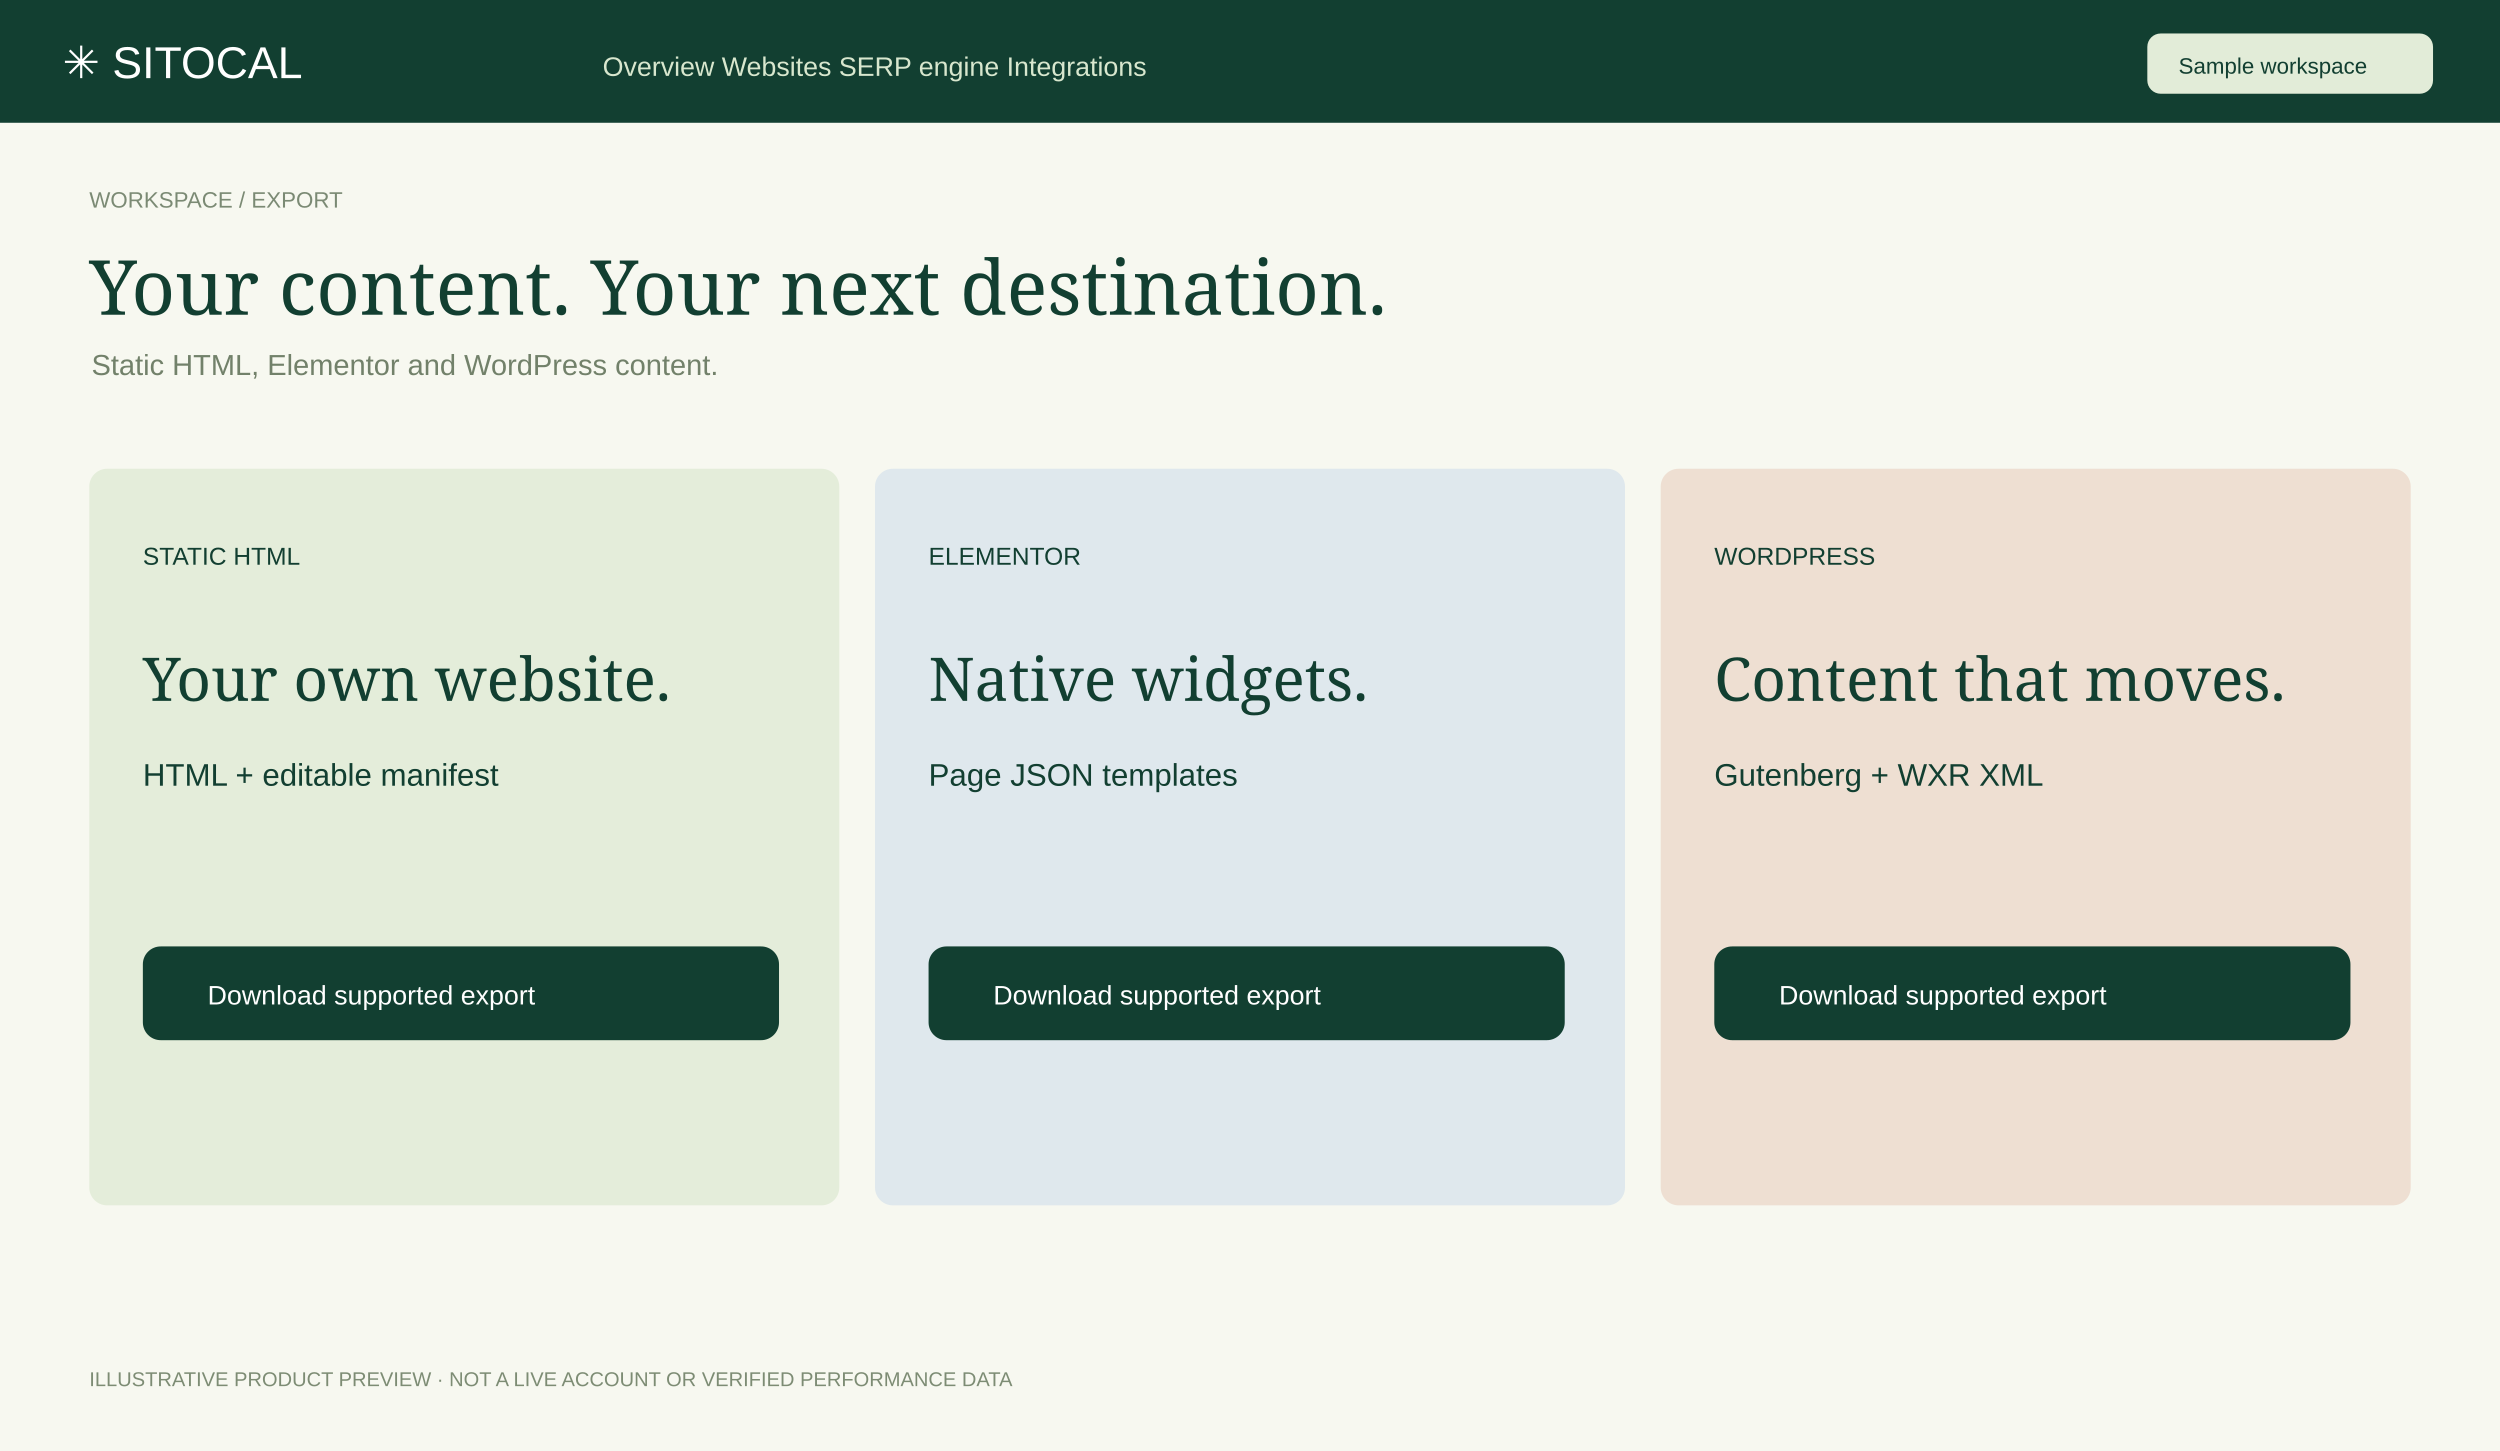
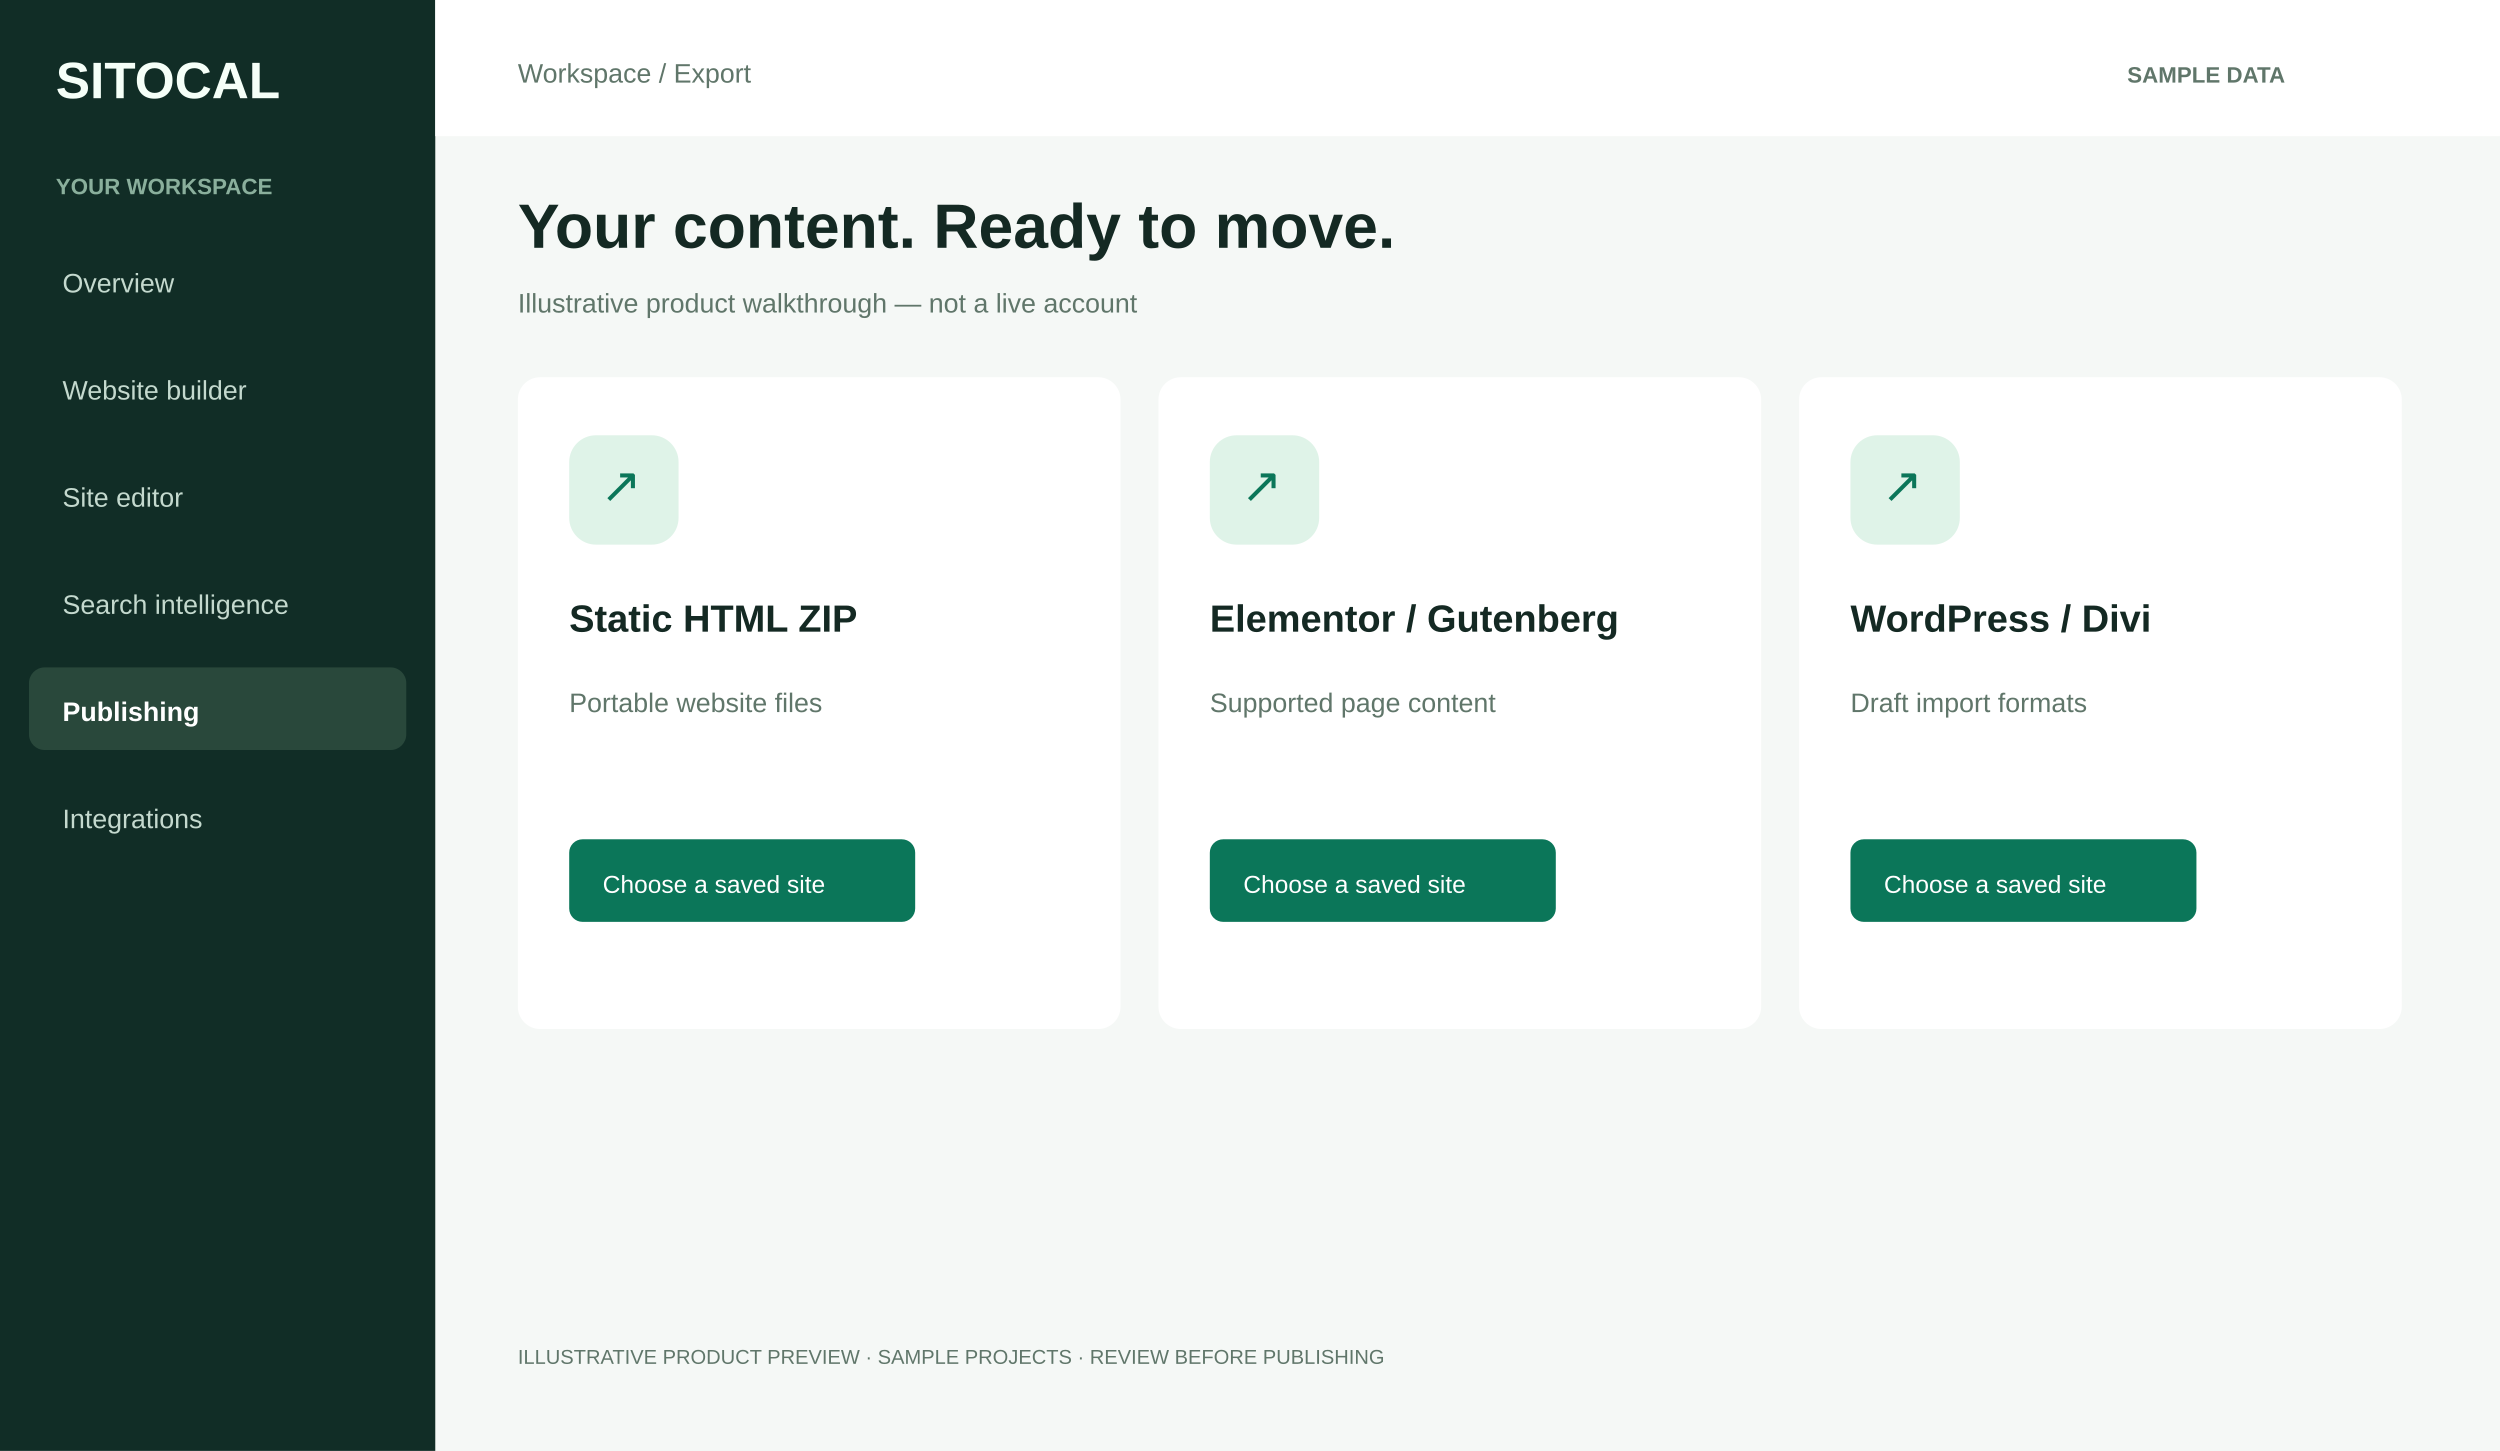
<svg xmlns="http://www.w3.org/2000/svg" width="1120" height="650" viewBox="0 0 1120 650">
-   <rect x="0" y="0" width="1120" height="650" rx="0" fill="#f7f8f0" />
-   <rect x="0" y="0" width="1120" height="55" rx="0" fill="#123f31" />
-   <text x="28" y="35" font-family="Arial" font-size="20" fill="#fff">✳  SITOCAL</text>
-   <text x="270" y="34" font-family="Arial" font-size="12" fill="#d8e7ce">Overview     Websites     SERP engine     Integrations</text>
-   <rect x="962" y="15" width="128" height="27" rx="6" fill="#e2ecd8" />
-   <text x="976" y="33" font-family="Arial" font-size="10" fill="#123f31">Sample workspace</text>
-   <text x="40" y="93" font-family="Arial" font-size="10" fill="#7b8a74">WORKSPACE / EXPORT</text>
-   <text x="40" y="141" font-family="Georgia" font-size="34" fill="#123f31">Your content. Your next destination.</text>
-   <text x="41" y="168" font-family="Arial" font-size="13" fill="#72816a">Static HTML, Elementor and WordPress content.</text>
-   <rect x="40" y="210" width="336" height="330" rx="8" fill="#e4edda" />
-   <text x="64" y="253" font-family="Arial" font-size="11" fill="#123f31">STATIC HTML</text>
-   <text x="64" y="314" font-family="Georgia" font-size="27" fill="#123f31">Your own website.</text>
-   <text x="64" y="352" font-family="Arial" font-size="14" fill="#123f31">HTML + editable manifest</text>
-   <rect x="64" y="424" width="285" height="42" rx="8" fill="#123f31" />
-   <text x="93" y="450" font-family="Arial" font-size="12" fill="white">Download supported export</text>
-   <rect x="392" y="210" width="336" height="330" rx="8" fill="#dfe8ed" />
-   <text x="416" y="253" font-family="Arial" font-size="11" fill="#123f31">ELEMENTOR</text>
-   <text x="416" y="314" font-family="Georgia" font-size="27" fill="#123f31">Native widgets.</text>
-   <text x="416" y="352" font-family="Arial" font-size="14" fill="#123f31">Page JSON templates</text>
-   <rect x="416" y="424" width="285" height="42" rx="8" fill="#123f31" />
-   <text x="445" y="450" font-family="Arial" font-size="12" fill="white">Download supported export</text>
-   <rect x="744" y="210" width="336" height="330" rx="8" fill="#eedfd2" />
-   <text x="768" y="253" font-family="Arial" font-size="11" fill="#123f31">WORDPRESS</text>
-   <text x="768" y="314" font-family="Georgia" font-size="27" fill="#123f31">Content that moves.</text>
-   <text x="768" y="352" font-family="Arial" font-size="14" fill="#123f31">Gutenberg + WXR XML</text>
-   <rect x="768" y="424" width="285" height="42" rx="8" fill="#123f31" />
-   <text x="797" y="450" font-family="Arial" font-size="12" fill="white">Download supported export</text>
-   <text x="40" y="621" font-family="Arial" font-size="9" fill="#7d8c74">ILLUSTRATIVE PRODUCT PREVIEW · NOT A LIVE ACCOUNT OR VERIFIED PERFORMANCE DATA</text>
+   <rect x="0" y="0" width="1120" height="650" rx="0" fill="#f5f8f6" />
+   <rect x="0" y="0" width="195" height="650" rx="0" fill="#112d26" />
+   <text x="25" y="44" font-family="Arial,sans-serif" font-size="23" fill="#f5fff8" font-weight="700">SITOCAL</text>
+   <text x="25" y="87" font-family="Arial,sans-serif" font-size="10" fill="#8aaf9c" font-weight="600">YOUR WORKSPACE</text>
+   <text x="28" y="131" font-family="Arial,sans-serif" font-size="12" fill="#c4d9ce" font-weight="400">Overview</text>
+   <text x="28" y="179" font-family="Arial,sans-serif" font-size="12" fill="#c4d9ce" font-weight="400">Website builder</text>
+   <text x="28" y="227" font-family="Arial,sans-serif" font-size="12" fill="#c4d9ce" font-weight="400">Site editor</text>
+   <text x="28" y="275" font-family="Arial,sans-serif" font-size="12" fill="#c4d9ce" font-weight="400">Search intelligence</text>
+   <rect x="13" y="299" width="169" height="37" rx="7" fill="#29483b" />
+   <text x="28" y="323" font-family="Arial,sans-serif" font-size="12" fill="#fff" font-weight="600">Publishing</text>
+   <text x="28" y="371" font-family="Arial,sans-serif" font-size="12" fill="#c4d9ce" font-weight="400">Integrations</text>
+   <rect x="195" y="0" width="925" height="61" rx="0" fill="#fff" />
+   <text x="232" y="37" font-family="Arial,sans-serif" font-size="12" fill="#60766a" font-weight="400">Workspace  /  Export</text>
+   <text x="953" y="37" font-family="Arial,sans-serif" font-size="10" fill="#60766a" font-weight="600">SAMPLE DATA</text>
+   <text x="232" y="111" font-family="Arial,sans-serif" font-size="28" fill="#142923" font-weight="700">Your content. Ready to move.</text>
+   <text x="232" y="140" font-family="Arial,sans-serif" font-size="12" fill="#60766a" font-weight="400">Illustrative product walkthrough — not a live account</text>
+   <rect x="232" y="169" width="270" height="292" rx="10" fill="#fff" />
+   <rect x="255" y="195" width="49" height="49" rx="12" fill="#dff3e8" />
+   <text x="269" y="225" font-family="Arial,sans-serif" font-size="22" fill="#0b7659" font-weight="400">↗</text>
+   <text x="255" y="283" font-family="Arial,sans-serif" font-size="17" fill="#142923" font-weight="600">Static HTML ZIP</text>
+   <text x="255" y="319" font-family="Arial,sans-serif" font-size="12" fill="#60766a" font-weight="400">Portable website files</text>
+   <rect x="255" y="376" width="155" height="37" rx="6" fill="#0b7659" />
+   <text x="270" y="400" font-family="Arial,sans-serif" font-size="11" fill="#fff" font-weight="400">Choose a saved site</text>
+   <rect x="519" y="169" width="270" height="292" rx="10" fill="#fff" />
+   <rect x="542" y="195" width="49" height="49" rx="12" fill="#dff3e8" />
+   <text x="556" y="225" font-family="Arial,sans-serif" font-size="22" fill="#0b7659" font-weight="400">↗</text>
+   <text x="542" y="283" font-family="Arial,sans-serif" font-size="17" fill="#142923" font-weight="600">Elementor / Gutenberg</text>
+   <text x="542" y="319" font-family="Arial,sans-serif" font-size="12" fill="#60766a" font-weight="400">Supported page content</text>
+   <rect x="542" y="376" width="155" height="37" rx="6" fill="#0b7659" />
+   <text x="557" y="400" font-family="Arial,sans-serif" font-size="11" fill="#fff" font-weight="400">Choose a saved site</text>
+   <rect x="806" y="169" width="270" height="292" rx="10" fill="#fff" />
+   <rect x="829" y="195" width="49" height="49" rx="12" fill="#dff3e8" />
+   <text x="843" y="225" font-family="Arial,sans-serif" font-size="22" fill="#0b7659" font-weight="400">↗</text>
+   <text x="829" y="283" font-family="Arial,sans-serif" font-size="17" fill="#142923" font-weight="600">WordPress / Divi</text>
+   <text x="829" y="319" font-family="Arial,sans-serif" font-size="12" fill="#60766a" font-weight="400">Draft import formats</text>
+   <rect x="829" y="376" width="155" height="37" rx="6" fill="#0b7659" />
+   <text x="844" y="400" font-family="Arial,sans-serif" font-size="11" fill="#fff" font-weight="400">Choose a saved site</text>
+   <text x="232" y="611" font-family="Arial,sans-serif" font-size="9" fill="#60766a" font-weight="400">ILLUSTRATIVE PRODUCT PREVIEW · SAMPLE PROJECTS · REVIEW BEFORE PUBLISHING</text>
</svg>
